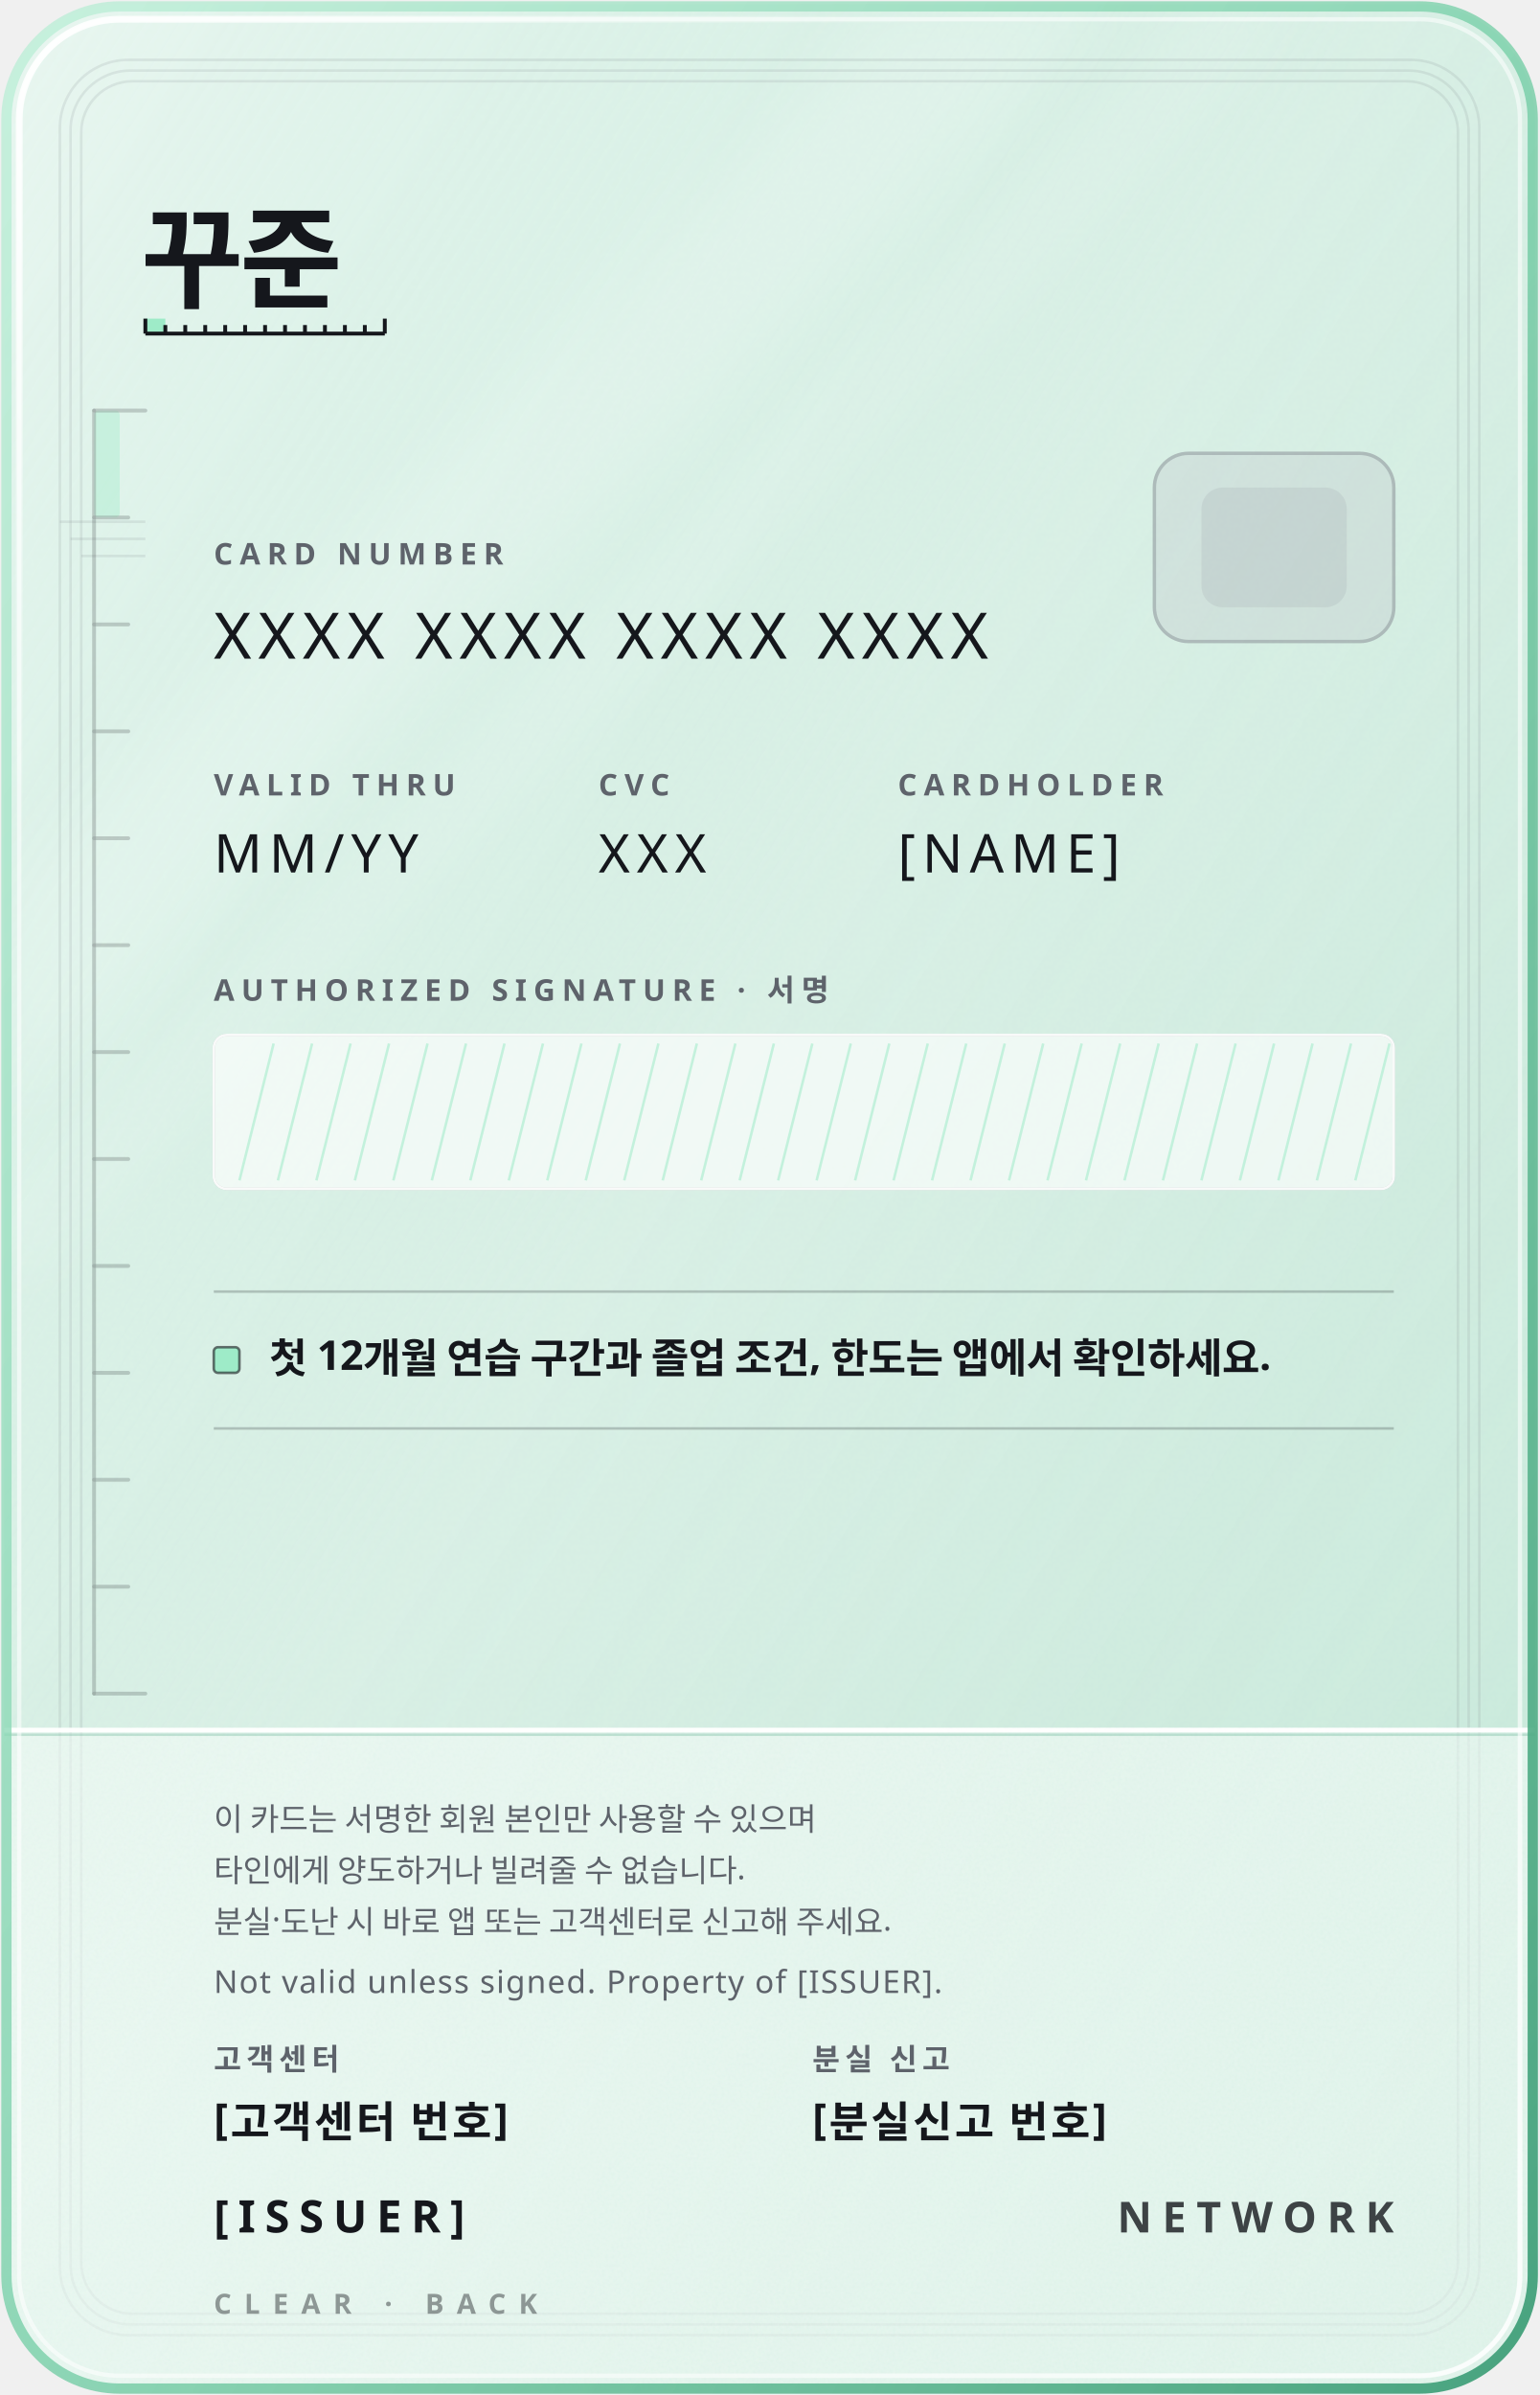
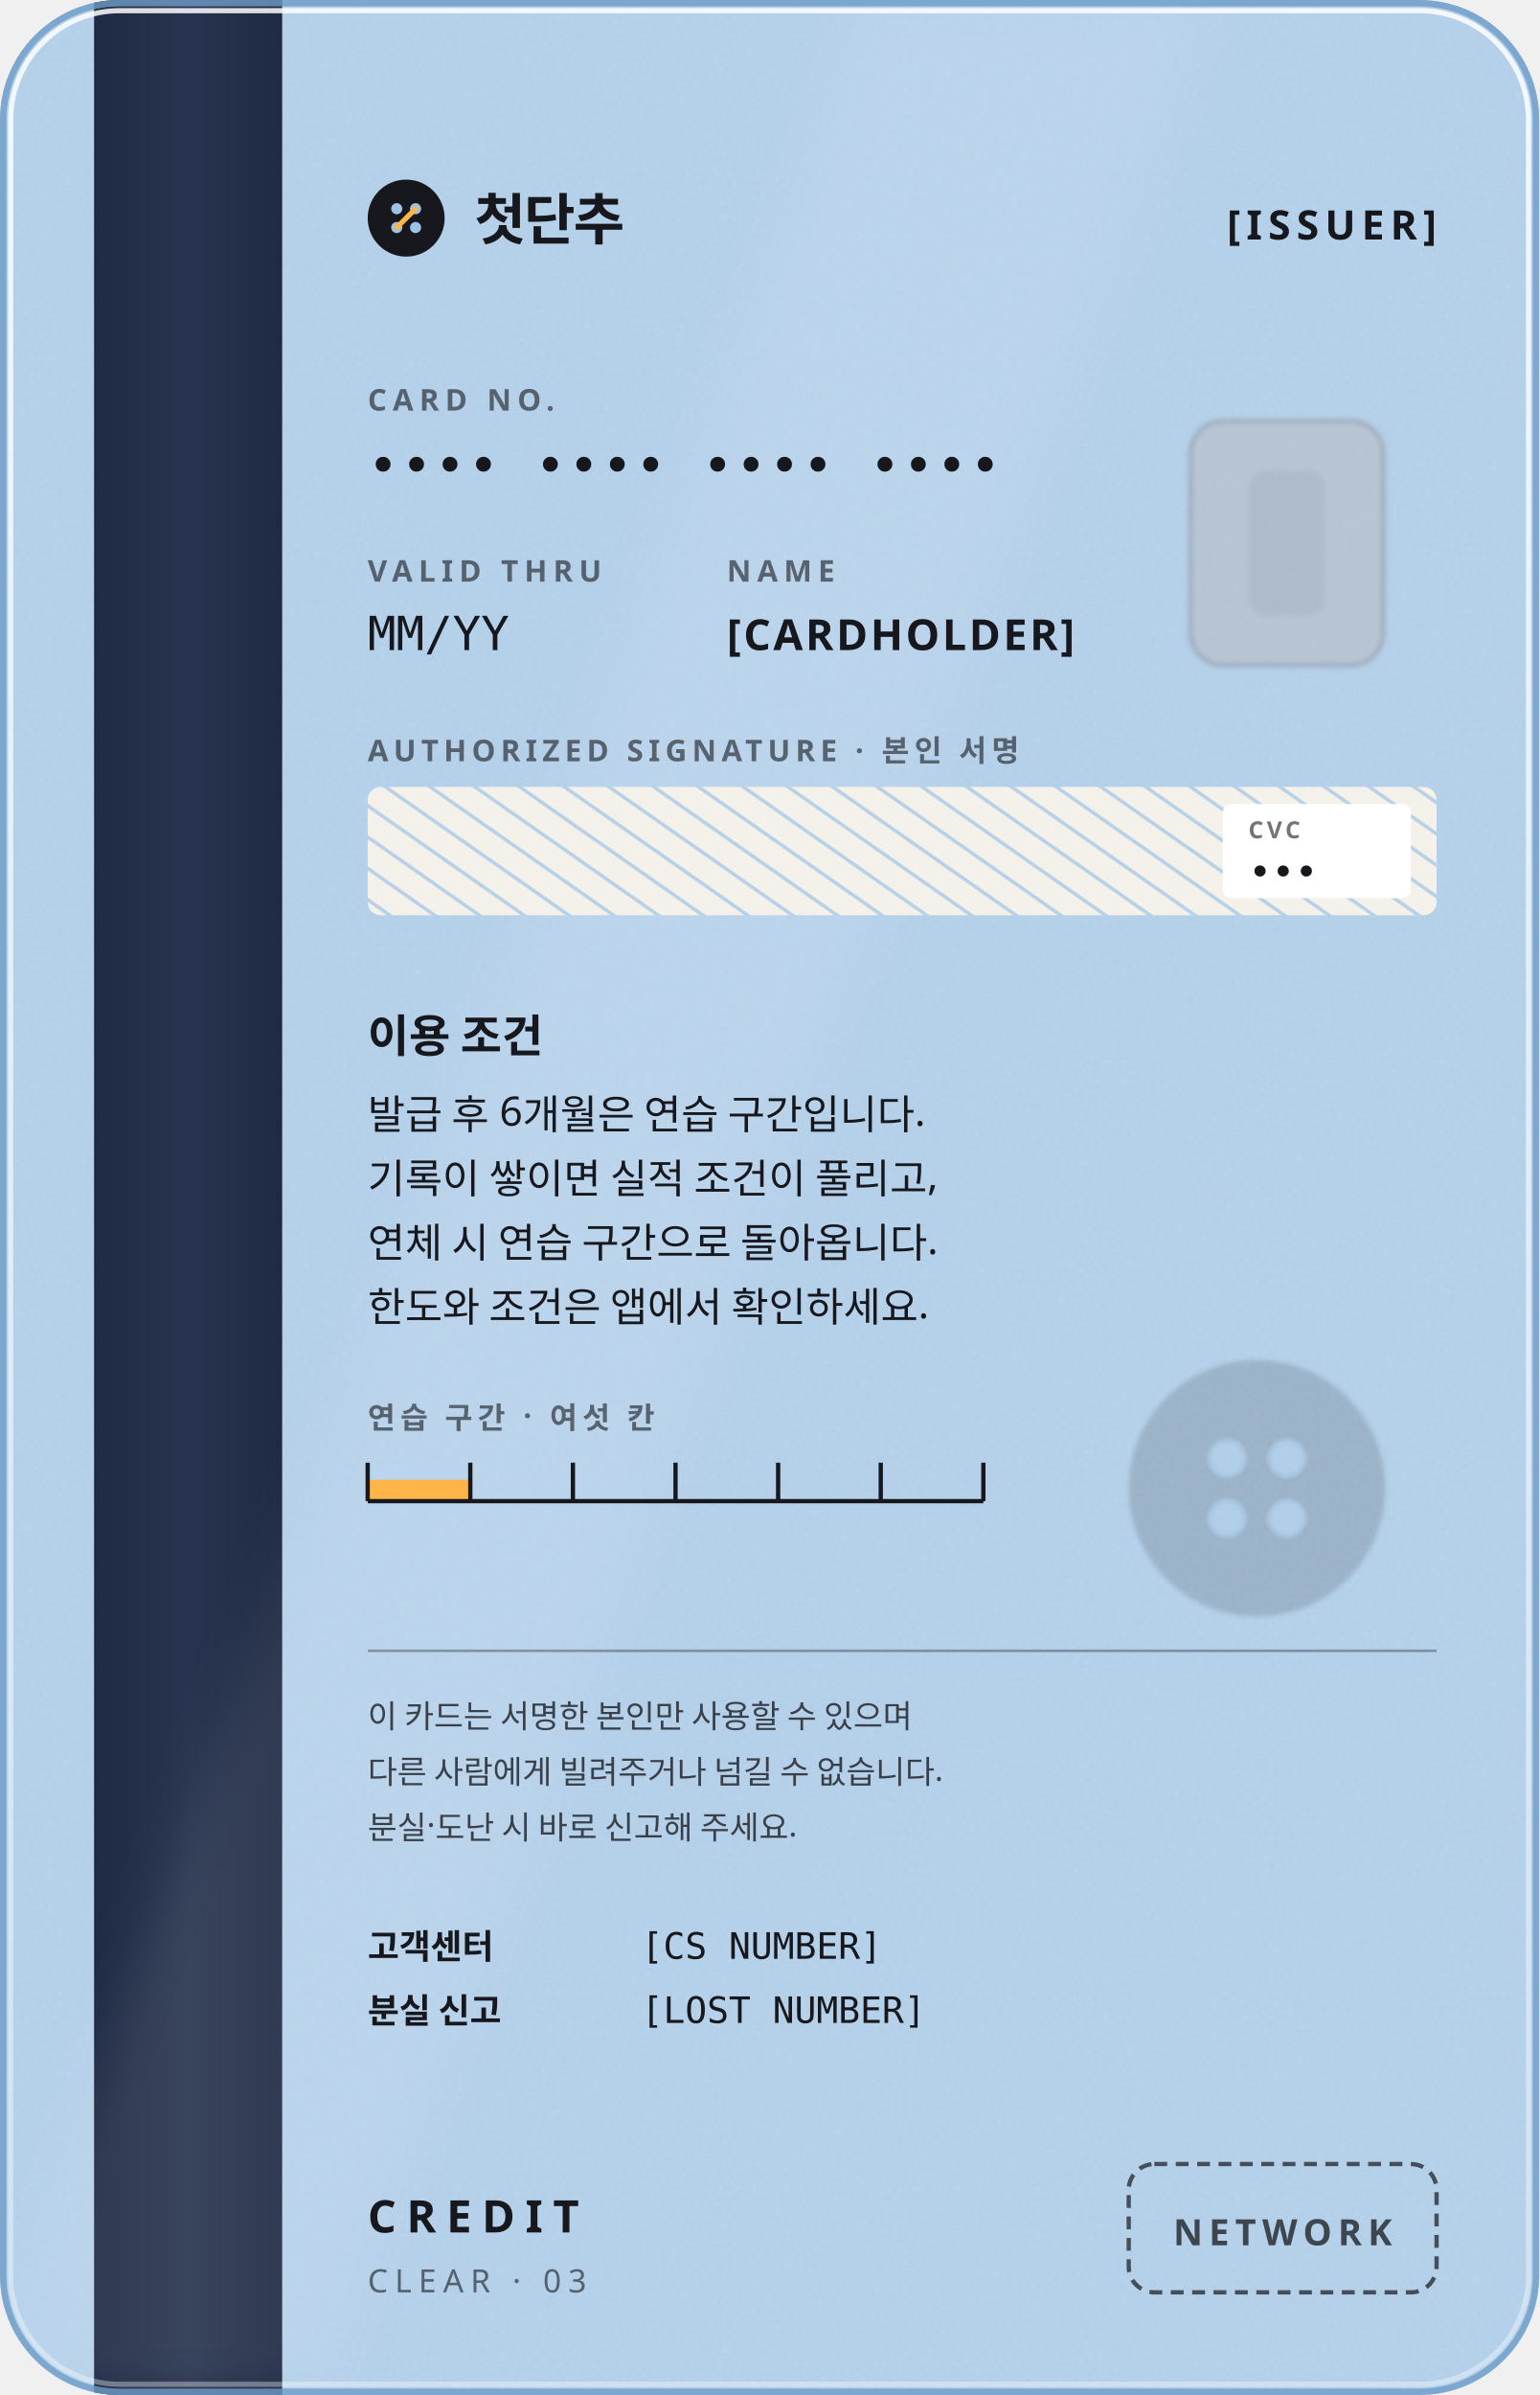
<svg xmlns="http://www.w3.org/2000/svg" viewBox="0 0 360 560" width="360" height="560">
  <defs>
    <clipPath id="card">
-       <rect x="1" y="1" width="358" height="558" rx="27" />
+       <rect x="0" y="0" width="360" height="560" rx="28" />
    </clipPath>
-     <linearGradient id="body" x1="0" y1="0" x2="1" y2="1">
-       <stop offset="0" stop-color="#E4FAF0" stop-opacity=".62" />
-       <stop offset=".45" stop-color="#9EEBC8" stop-opacity=".30" />
-       <stop offset="1" stop-color="#86D9B5" stop-opacity=".42" />
+     <filter id="grain" x="0" y="0" width="100%" height="100%">
+       <feTurbulence type="fractalNoise" baseFrequency="0.9" numOctaves="2" seed="11" result="n" />
+       <feColorMatrix in="n" type="matrix" values="0 0 0 0 1  0 0 0 0 1  0 0 0 0 1  0 0 0 0.10 0" />
+     </filter>
+     <filter id="soft" x="-20%" y="-20%" width="140%" height="140%">
+       <feGaussianBlur stdDeviation="6" />
+     </filter>
+     <filter id="soft2" x="-20%" y="-20%" width="140%" height="140%">
+       <feGaussianBlur stdDeviation="0.6" />
+     </filter>
+     <linearGradient id="stripe" x1="0" y1="0" x2="1" y2="0">
+       <stop offset="0" stop-color="#1F2A44" />
+       <stop offset="0.5" stop-color="#28344F" />
+       <stop offset="1" stop-color="#1F2A44" />
    </linearGradient>
-     <linearGradient id="silver" x1="0" y1="0" x2="1" y2="1">
-       <stop offset="0" stop-color="#F1F3F5" />
-       <stop offset=".35" stop-color="#C0C4CA" />
-       <stop offset=".62" stop-color="#A4A9B0" />
-       <stop offset="1" stop-color="#DADDE1" />
+     <linearGradient id="edge" x1="0" y1="0" x2="0" y2="1">
+       <stop offset="0" stop-color="#FFFFFF" stop-opacity="0.85" />
+       <stop offset="1" stop-color="#FFFFFF" stop-opacity="0.35" />
    </linearGradient>
-     <linearGradient id="specTL" gradientUnits="userSpaceOnUse" x1="4" y1="200" x2="220" y2="4">
-       <stop offset="0" stop-color="#FFFFFF" stop-opacity="0" />
-       <stop offset=".45" stop-color="#FFFFFF" stop-opacity=".95" />
-       <stop offset="1" stop-color="#FFFFFF" stop-opacity="0" />
-     </linearGradient>
-     <linearGradient id="specBR" gradientUnits="userSpaceOnUse" x1="356" y1="360" x2="160" y2="556">
-       <stop offset="0" stop-color="#FFFFFF" stop-opacity="0" />
-       <stop offset=".5" stop-color="#FFFFFF" stop-opacity=".7" />
-       <stop offset="1" stop-color="#FFFFFF" stop-opacity="0" />
-     </linearGradient>
-     <linearGradient id="rim" x1="0" y1="0" x2="1" y2="1">
-       <stop offset="0" stop-color="#BDEFD8" stop-opacity=".75" />
-       <stop offset=".5" stop-color="#78CFA8" stop-opacity=".8" />
-       <stop offset="1" stop-color="#3F9E78" stop-opacity=".95" />
-     </linearGradient>
-     <filter id="soft" x="-20%" y="-20%" width="140%" height="140%">
-       <feGaussianBlur stdDeviation="7" />
-     </filter>
-     <filter id="haze" x="0" y="0" width="100%" height="100%">
-       <feTurbulence type="fractalNoise" baseFrequency=".9" numOctaves="2" seed="7" result="n" />
-       <feColorMatrix in="n" type="matrix" values="0 0 0 0 1  0 0 0 0 1  0 0 0 0 1  0 0 0 .06 0" />
-     </filter>
-     <filter id="grain" x="0" y="0" width="100%" height="100%">
-       <feTurbulence type="fractalNoise" baseFrequency="1.4" numOctaves="2" seed="3" result="n" />
-       <feColorMatrix in="n" type="matrix" values="0 0 0 0 1  0 0 0 0 1  0 0 0 0 1  0 0 0 .22 -.04" />
-     </filter>
+     <pattern id="sig" width="6" height="6" patternUnits="userSpaceOnUse" patternTransform="rotate(35)">
+       <rect width="6" height="6" fill="#F4F1EA" />
+       <path d="M0 3 H6" stroke="#9CC3E6" stroke-width="0.8" stroke-opacity="0.7" />
+     </pattern>
  </defs>
-   <rect x="1" y="1" width="358" height="558" rx="27" fill="url(#body)" />
-   <g clip-path="url(#card)">
-     <rect x="0" y="0" width="360" height="560" filter="url(#haze)" />
-     <path d="M-40 250 L250 -40 L300 -40 L-40 300 Z" fill="#FFFFFF" fill-opacity=".16" filter="url(#soft)" />
-     <path d="M-40 330 L330 -40 L340 -40 L-40 340 Z" fill="#FFFFFF" fill-opacity=".22" filter="url(#soft)" />
-     <g fill="none" stroke="#7E858E" stroke-opacity=".16" stroke-width=".6">
-       <rect x="14" y="14" width="332" height="532" rx="16" />
-       <rect x="16.5" y="16.5" width="327" height="527" rx="14" />
-       <rect x="19" y="19" width="322" height="522" rx="12" />
-       <path d="M19 130 H34 M16.5 126 H34 M14 122 H34" />
+   <g clip-path="url(#card)" font-family="Pretendard Variable, Pretendard, Apple SD Gothic Neo, Noto Sans KR, sans-serif">
+     <rect width="360" height="560" fill="#9CC3E6" fill-opacity="0.74" />
+     <rect width="360" height="560" filter="url(#grain)" />
+     <g transform="translate(360 0) scale(-1 1)" filter="url(#soft2)">
+       <g transform="translate(36 98)" opacity="0.6">
+         <rect width="46" height="58" rx="8" fill="#B9BEC6" />
+         <rect x="0.5" y="0.5" width="45" height="57" rx="7.5" fill="none" stroke="#8C939C" />
+         <rect x="14" y="12" width="18" height="34" rx="4" fill="#A9AFB8" />
+       </g>
+       <g transform="translate(36 318)" opacity="0.14">
+         <circle cx="30" cy="30" r="30" fill="#16181D" />
+         <g fill="#9CC3E6">
+           <circle cx="23" cy="23" r="4" />
+           <circle cx="37" cy="23" r="4" />
+           <circle cx="23" cy="37" r="4" />
+           <circle cx="37" cy="37" r="4" />
+         </g>
+       </g>
+     </g>
+     <rect x="22" y="0" width="44" height="560" fill="url(#stripe)" />
+     <polygon points="210,-20 290,-20 60,600 -20,600" fill="#FFFFFF" opacity="0.08" filter="url(#soft)" />
+     <g transform="translate(86 42)">
+       <circle cx="9" cy="9" r="9" fill="#16181D" />
+       <g fill="#9CC3E6">
+         <circle cx="6.8" cy="6.8" r="1.3" />
+         <circle cx="11.2" cy="6.8" r="1.3" />
+         <circle cx="6.8" cy="11.2" r="1.3" />
+         <circle cx="11.2" cy="11.2" r="1.3" />
+       </g>
+       <path d="M6.8 11.2 L11.2 6.8" stroke="#FFB547" stroke-width="1.2" stroke-linecap="round" />
+       <text x="25" y="14" font-size="13" font-weight="800" letter-spacing="-0.4" fill="#16181D">첫단추</text>
+     </g>
+     <text x="336" y="56" text-anchor="end" font-size="9.5" font-weight="600" letter-spacing="1.4" fill="#16181D">[ISSUER]</text>
+     <g fill="#16181D">
+       <text x="86" y="96" font-size="7" font-weight="600" letter-spacing="1.4" fill-opacity="0.6">CARD NO.</text>
+       <text x="86" y="113" font-family="Space Mono, Menlo, monospace" font-size="12" letter-spacing="0.6">•••• •••• •••• ••••</text>
+       <text x="86" y="136" font-size="7" font-weight="600" letter-spacing="1.4" fill-opacity="0.6">VALID THRU</text>
+       <text x="86" y="152" font-family="Space Mono, Menlo, monospace" font-size="11">MM/YY</text>
+       <text x="170" y="136" font-size="7" font-weight="600" letter-spacing="1.4" fill-opacity="0.6">NAME</text>
+       <text x="170" y="152" font-size="10" font-weight="600" letter-spacing="0.6">[CARDHOLDER]</text>
+     </g>
+     <text x="86" y="178" font-size="7" font-weight="600" letter-spacing="1.2" fill="#16181D" fill-opacity="0.6">AUTHORIZED SIGNATURE · 본인 서명</text>
+     <rect x="86" y="184" width="250" height="30" rx="3" fill="url(#sig)" />
+     <rect x="286" y="188" width="44" height="22" rx="2" fill="#FFFFFF" />
+     <text x="292" y="196" font-size="5.5" font-weight="700" letter-spacing="0.8" fill="#16181D" fill-opacity="0.6">CVC</text>
+     <text x="292" y="207" font-family="Space Mono, Menlo, monospace" font-size="9" fill="#16181D">•••</text>
+     <g fill="#16181D">
+       <text x="86" y="246" font-size="10.5" font-weight="700">이용 조건</text>
+       <text x="86" y="264" font-size="9.5">발급 후 6개월은 연습 구간입니다.</text>
+       <text x="86" y="279" font-size="9.5">기록이 쌓이면 실적 조건이 풀리고,</text>
+       <text x="86" y="294" font-size="9.5">연체 시 연습 구간으로 돌아옵니다.</text>
+       <text x="86" y="309" font-size="9.5">한도와 조건은 앱에서 확인하세요.</text>
+     </g>
+     <g transform="translate(86 334)">
+       <text x="0" y="0" font-size="7" font-weight="600" letter-spacing="1.2" fill="#16181D" fill-opacity="0.6">연습 구간 · 여섯 칸</text>
+       <g transform="translate(0 8)">
+         <rect x="0" y="4" width="24" height="5" fill="#FFB547" />
+         <g stroke="#16181D" stroke-width="1" fill="none">
+           <path d="M0 9 H144 M0 0 V9 M24 0 V9 M48 0 V9 M72 0 V9 M96 0 V9 M120 0 V9 M144 0 V9" />
+         </g>
+       </g>
+     </g>
+     <line x1="86" y1="386" x2="336" y2="386" stroke="#16181D" stroke-opacity="0.35" stroke-width="0.6" />
+     <g fill="#16181D" fill-opacity="0.78" font-size="7.5">
+       <text x="86" y="404">이 카드는 서명한 본인만 사용할 수 있으며</text>
+       <text x="86" y="417">다른 사람에게 빌려주거나 넘길 수 없습니다.</text>
+       <text x="86" y="430">분실·도난 시 바로 신고해 주세요.</text>
+     </g>
+     <g fill="#16181D" font-size="8">
+       <text x="86" y="458" font-weight="700">고객센터</text>
+       <text x="150" y="458" font-family="Space Mono, Menlo, monospace" font-size="8.5">[CS NUMBER]</text>
+       <text x="86" y="473" font-weight="700">분실 신고</text>
+       <text x="150" y="473" font-family="Space Mono, Menlo, monospace" font-size="8.5">[LOST NUMBER]</text>
+     </g>
+     <text x="86" y="522" font-size="10.5" font-weight="700" letter-spacing="2.4" fill="#16181D">CREDIT</text>
+     <text x="86" y="536" font-size="7.5" letter-spacing="1.6" fill="#16181D" fill-opacity="0.6">CLEAR · 03</text>
+     <g transform="translate(264 506)">
+       <rect width="72" height="30" rx="6" fill="none" stroke="#16181D" stroke-opacity="0.7" stroke-width="1" stroke-dasharray="3 2" />
+       <text x="36" y="19" text-anchor="middle" font-size="8.5" font-weight="600" letter-spacing="1.4" fill="#16181D" fill-opacity="0.75">NETWORK</text>
    </g>
  </g>
-   <g clip-path="url(#card)">
-     <rect x="0" y="404" width="360" height="160" fill="#F4FCF8" fill-opacity=".5" />
-     <rect x="0" y="404" width="360" height="160" filter="url(#grain)" />
-     <path d="M0 404.5 H360" stroke="#FFFFFF" stroke-opacity=".95" stroke-width="1" />
-     <path d="M0 405.6 H360" stroke="#3F9E78" stroke-opacity=".25" stroke-width=".6" />
-   </g>
-   <g opacity=".38">
-     <rect x="22" y="96" width="6" height="25" rx="1" fill="#9EEBC8" />
-     <g stroke="#15171C" stroke-opacity=".5" stroke-width=".9" stroke-linecap="round" transform="translate(0 0)">
-       <path d="M22 96 V396" />
-       <path d="M22 96 H34" />
-       <path d="M22 121 H30" />
-       <path d="M22 146 H30" />
-       <path d="M22 171 H30" />
-       <path d="M22 196 H30" />
-       <path d="M22 221 H30" />
-       <path d="M22 246 H30" />
-       <path d="M22 271 H30" />
-       <path d="M22 296 H30" />
-       <path d="M22 321 H30" />
-       <path d="M22 346 H30" />
-       <path d="M22 371 H30" />
-       <path d="M22 396 H34" />
-     </g>
-   </g>
-   <g opacity=".55">
-     <rect x="270" y="106" width="56" height="44" rx="8" fill="#C0C4CA" fill-opacity=".55" stroke="#8A8F98" stroke-width=".8" />
-     <rect x="281" y="114" width="34" height="28" rx="5" fill="#A4A9B0" fill-opacity=".5" />
-   </g>
-   <g font-family="Pretendard Variable, Pretendard, Apple SD Gothic Neo, Noto Sans KR, sans-serif" fill="#15171C">
-     <text x="33" y="70" font-size="26" font-weight="800" letter-spacing="-.8">꾸준</text>
-     <rect x="34" y="74.5" width="4.67" height="3.5" fill="#9EEBC8" />
-     <g fill="none" stroke="#15171C" stroke-width=".9">
-       <path d="M34 78 H90" />
-       <path d="M34.00 78 V74.5" />
-       <path d="M38.67 78 V76" />
-       <path d="M43.33 78 V76" />
-       <path d="M48.00 78 V76" />
-       <path d="M52.67 78 V76" />
-       <path d="M57.33 78 V76" />
-       <path d="M62.00 78 V76" />
-       <path d="M66.67 78 V76" />
-       <path d="M71.33 78 V76" />
-       <path d="M76.00 78 V76" />
-       <path d="M80.67 78 V76" />
-       <path d="M85.33 78 V76" />
-       <path d="M90.00 78 V74.5" />
-     </g>
-     <g font-size="7" font-weight="600" letter-spacing="1.6" fill="#5E636B">
-       <text x="50" y="132">CARD NUMBER</text>
-       <text x="50" y="186">VALID THRU</text>
-       <text x="140" y="186">CVC</text>
-       <text x="210" y="186">CARDHOLDER</text>
-       <text x="50" y="234">AUTHORIZED SIGNATURE · 서명</text>
-     </g>
-     <text x="50" y="154" font-size="15" font-weight="500" letter-spacing="1.6">XXXX XXXX XXXX XXXX</text>
-     <g font-size="12.5" font-weight="500" letter-spacing="1.6">
-       <text x="50" y="204">MM/YY</text>
-       <text x="140" y="204">XXX</text>
-       <text x="210" y="204">[NAME]</text>
-     </g>
-     <rect x="50" y="242" width="276" height="36" rx="3" fill="#FFFFFF" fill-opacity=".62" stroke="#15171C" stroke-opacity=".18" stroke-width=".6" />
-     <g stroke="#9EEBC8" stroke-opacity=".55" stroke-width=".6">
-       <path d="M56 276 l8 -32" />
-       <path d="M65 276 l8 -32" />
-       <path d="M74 276 l8 -32" />
-       <path d="M83 276 l8 -32" />
-       <path d="M92 276 l8 -32" />
-       <path d="M101 276 l8 -32" />
-       <path d="M110 276 l8 -32" />
-       <path d="M119 276 l8 -32" />
-       <path d="M128 276 l8 -32" />
-       <path d="M137 276 l8 -32" />
-       <path d="M146 276 l8 -32" />
-       <path d="M155 276 l8 -32" />
-       <path d="M164 276 l8 -32" />
-       <path d="M173 276 l8 -32" />
-       <path d="M182 276 l8 -32" />
-       <path d="M191 276 l8 -32" />
-       <path d="M200 276 l8 -32" />
-       <path d="M209 276 l8 -32" />
-       <path d="M218 276 l8 -32" />
-       <path d="M227 276 l8 -32" />
-       <path d="M236 276 l8 -32" />
-       <path d="M245 276 l8 -32" />
-       <path d="M254 276 l8 -32" />
-       <path d="M263 276 l8 -32" />
-       <path d="M272 276 l8 -32" />
-       <path d="M281 276 l8 -32" />
-       <path d="M290 276 l8 -32" />
-       <path d="M299 276 l8 -32" />
-       <path d="M308 276 l8 -32" />
-       <path d="M317 276 l8 -32" />
-     </g>
-     <rect x="50" y="242" width="276" height="36" rx="3" fill="none" stroke="#FFFFFF" stroke-opacity=".9" stroke-width=".6" />
-     <path d="M50 302 H326" stroke="#15171C" stroke-opacity=".22" stroke-width=".6" />
-     <rect x="50" y="315" width="6" height="6" rx="1" fill="#9EEBC8" stroke="#15171C" stroke-opacity=".6" stroke-width=".6" />
-     <text x="63" y="321" font-size="9.6" font-weight="600" letter-spacing="-.1">첫 12개월 연습 구간과 졸업 조건, 한도는 앱에서 확인하세요.</text>
-     <path d="M50 334 H326" stroke="#15171C" stroke-opacity=".22" stroke-width=".6" />
-     <g font-size="7.4" font-weight="500" fill="#5E636B">
-       <text x="50" y="428">이 카드는 서명한 회원 본인만 사용할 수 있으며</text>
-       <text x="50" y="440">타인에게 양도하거나 빌려줄 수 없습니다.</text>
-       <text x="50" y="452">분실·도난 시 바로 앱 또는 고객센터로 신고해 주세요.</text>
-       <text x="50" y="466" letter-spacing=".3">Not valid unless signed. Property of [ISSUER].</text>
-     </g>
-     <g font-size="7" font-weight="600" letter-spacing="1.2" fill="#5E636B">
-       <text x="50" y="484">고객센터</text>
-       <text x="190" y="484">분실 신고</text>
-     </g>
-     <g font-size="10" font-weight="600" letter-spacing=".6">
-       <text x="50" y="499">[고객센터 번호]</text>
-       <text x="190" y="499">[분실신고 번호]</text>
-     </g>
-     <text x="50" y="522" font-size="10.5" font-weight="600" letter-spacing="2.2">[ISSUER]</text>
-     <text x="326" y="522" font-size="10" font-weight="700" letter-spacing="2.4" text-anchor="end" fill-opacity=".8">NETWORK</text>
-     <text x="50" y="541" font-size="6.5" font-weight="600" letter-spacing="3" fill-opacity=".42">CLEAR · BACK</text>
-   </g>
-   <rect x="1.5" y="1.5" width="357" height="557" rx="26.5" fill="none" stroke="url(#rim)" stroke-width="2.4" />
-   <rect x="4.5" y="4.5" width="351" height="551" rx="23.5" fill="none" stroke="#FFFFFF" stroke-opacity=".55" stroke-width="1" />
-   <path d="M4.5 210 V28 A23.5 23.5 0 0 1 28 4.5 H230" fill="none" stroke="url(#specTL)" stroke-width="1.6" />
-   <path d="M355.5 360 V532 A23.5 23.5 0 0 1 332 555.5 H160" fill="none" stroke="url(#specBR)" stroke-width="1.2" />
+   <rect x="0.75" y="0.75" width="358.5" height="558.5" rx="27.25" fill="none" stroke="#6E9CC6" stroke-width="1.5" stroke-opacity="0.8" />
+   <rect x="2.5" y="2.5" width="355" height="555" rx="25.5" fill="none" stroke="url(#edge)" stroke-width="1.2" />
</svg>
